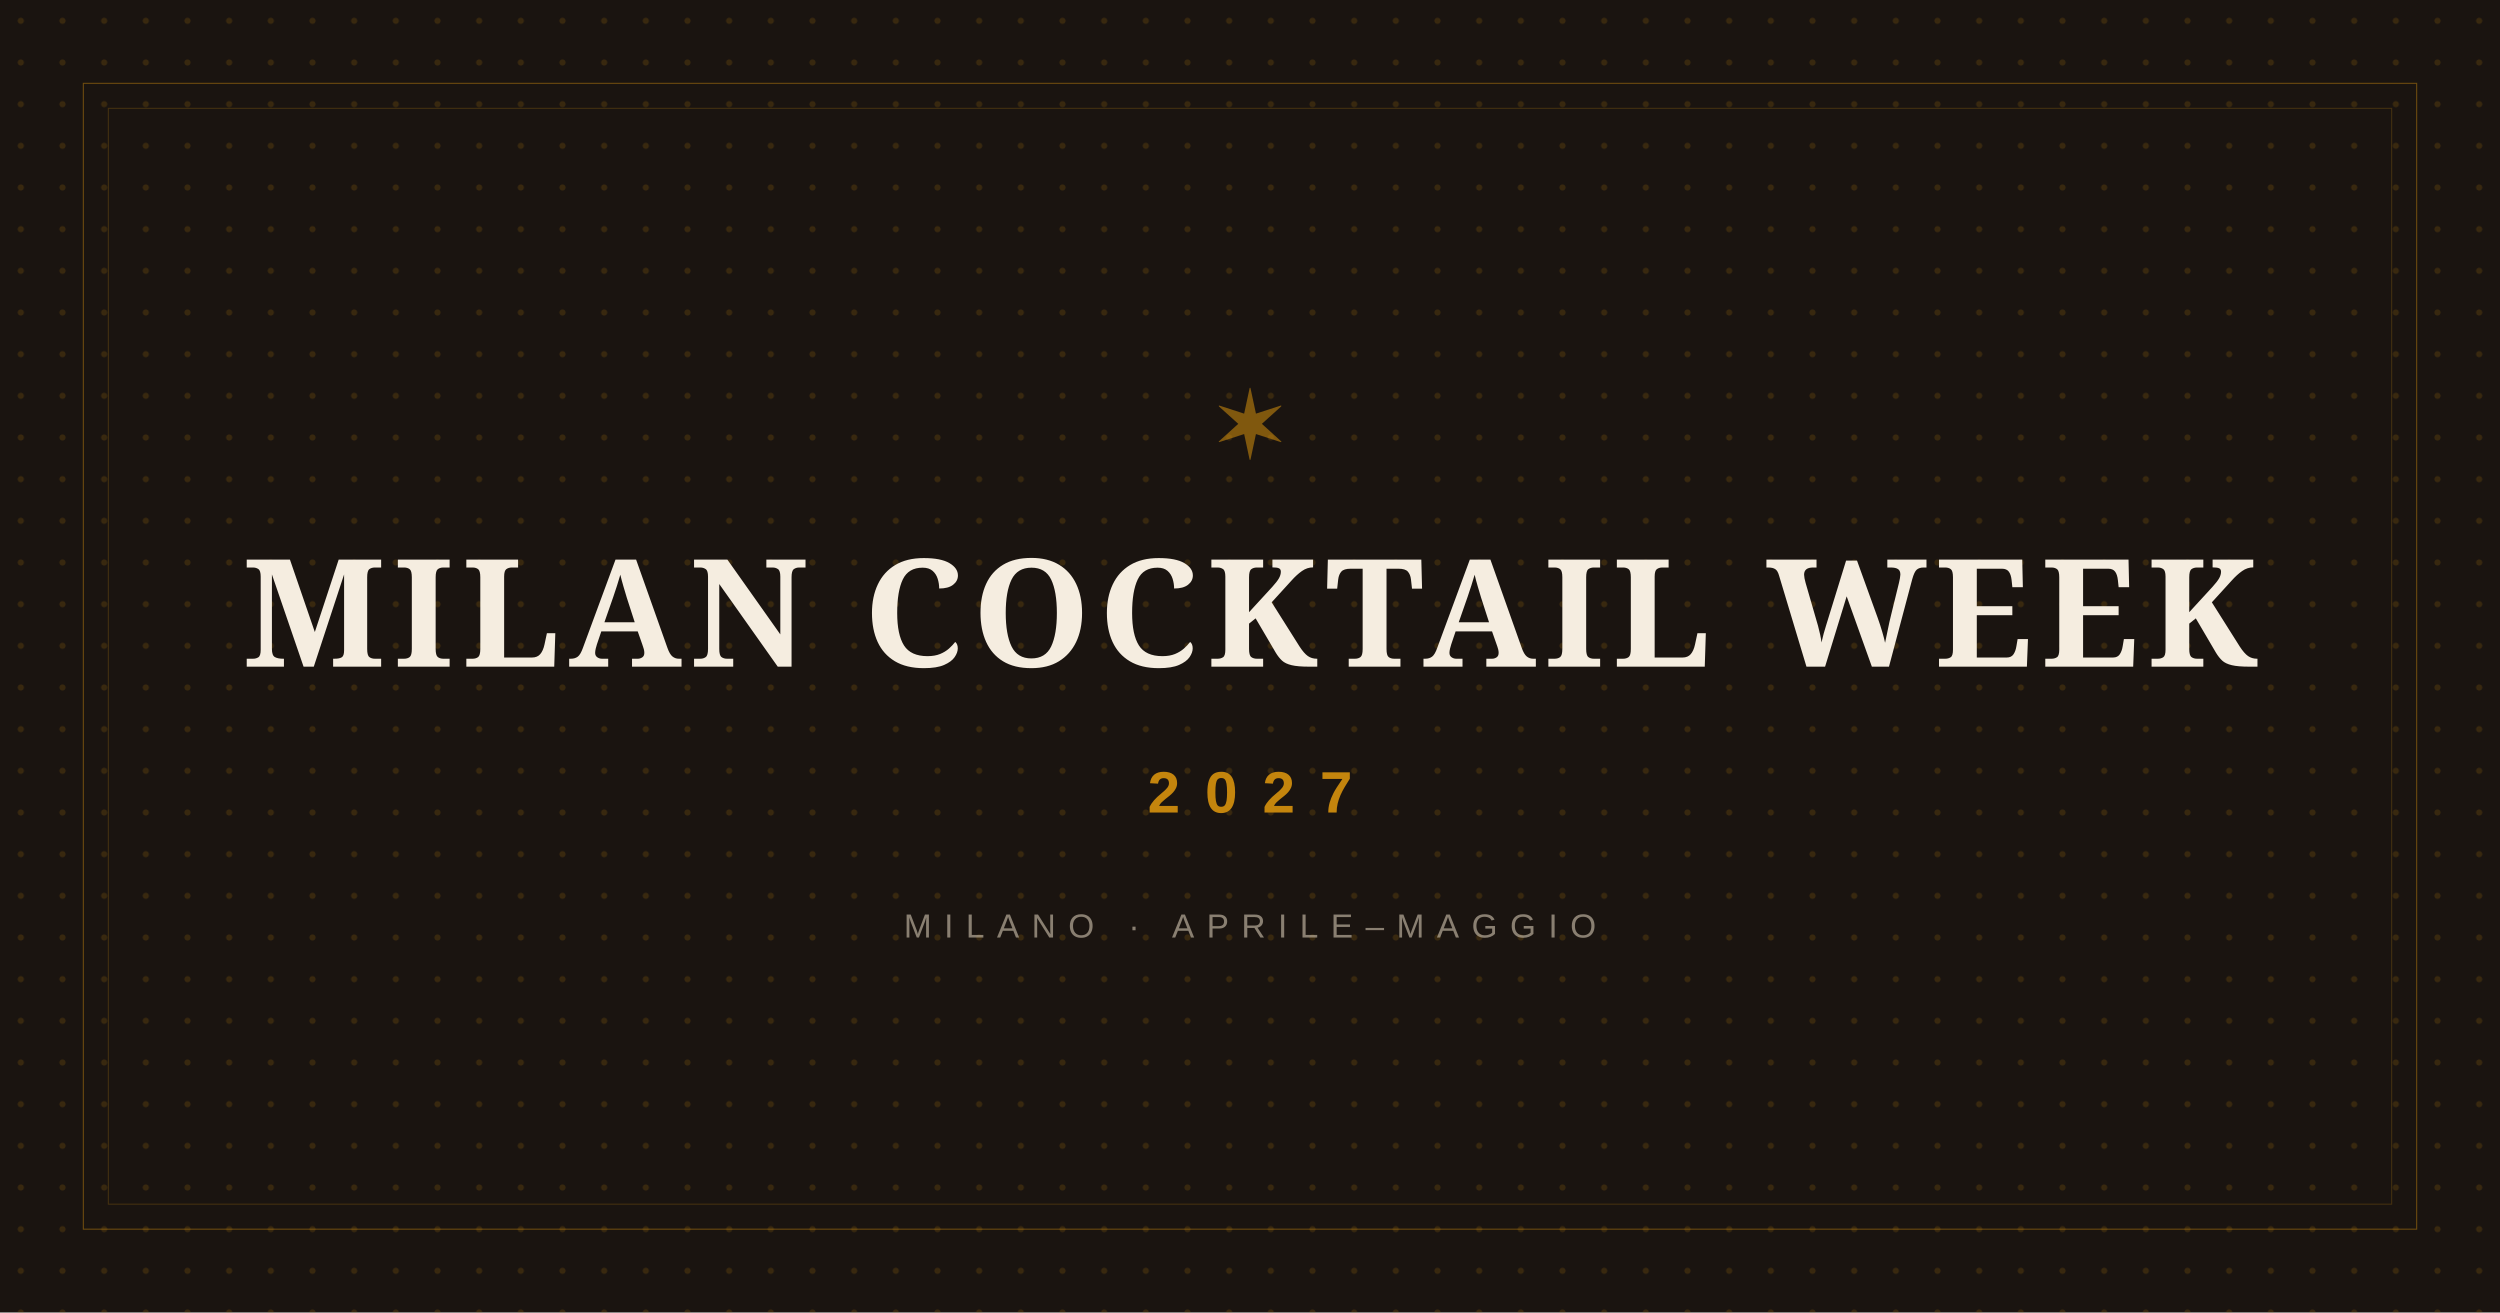
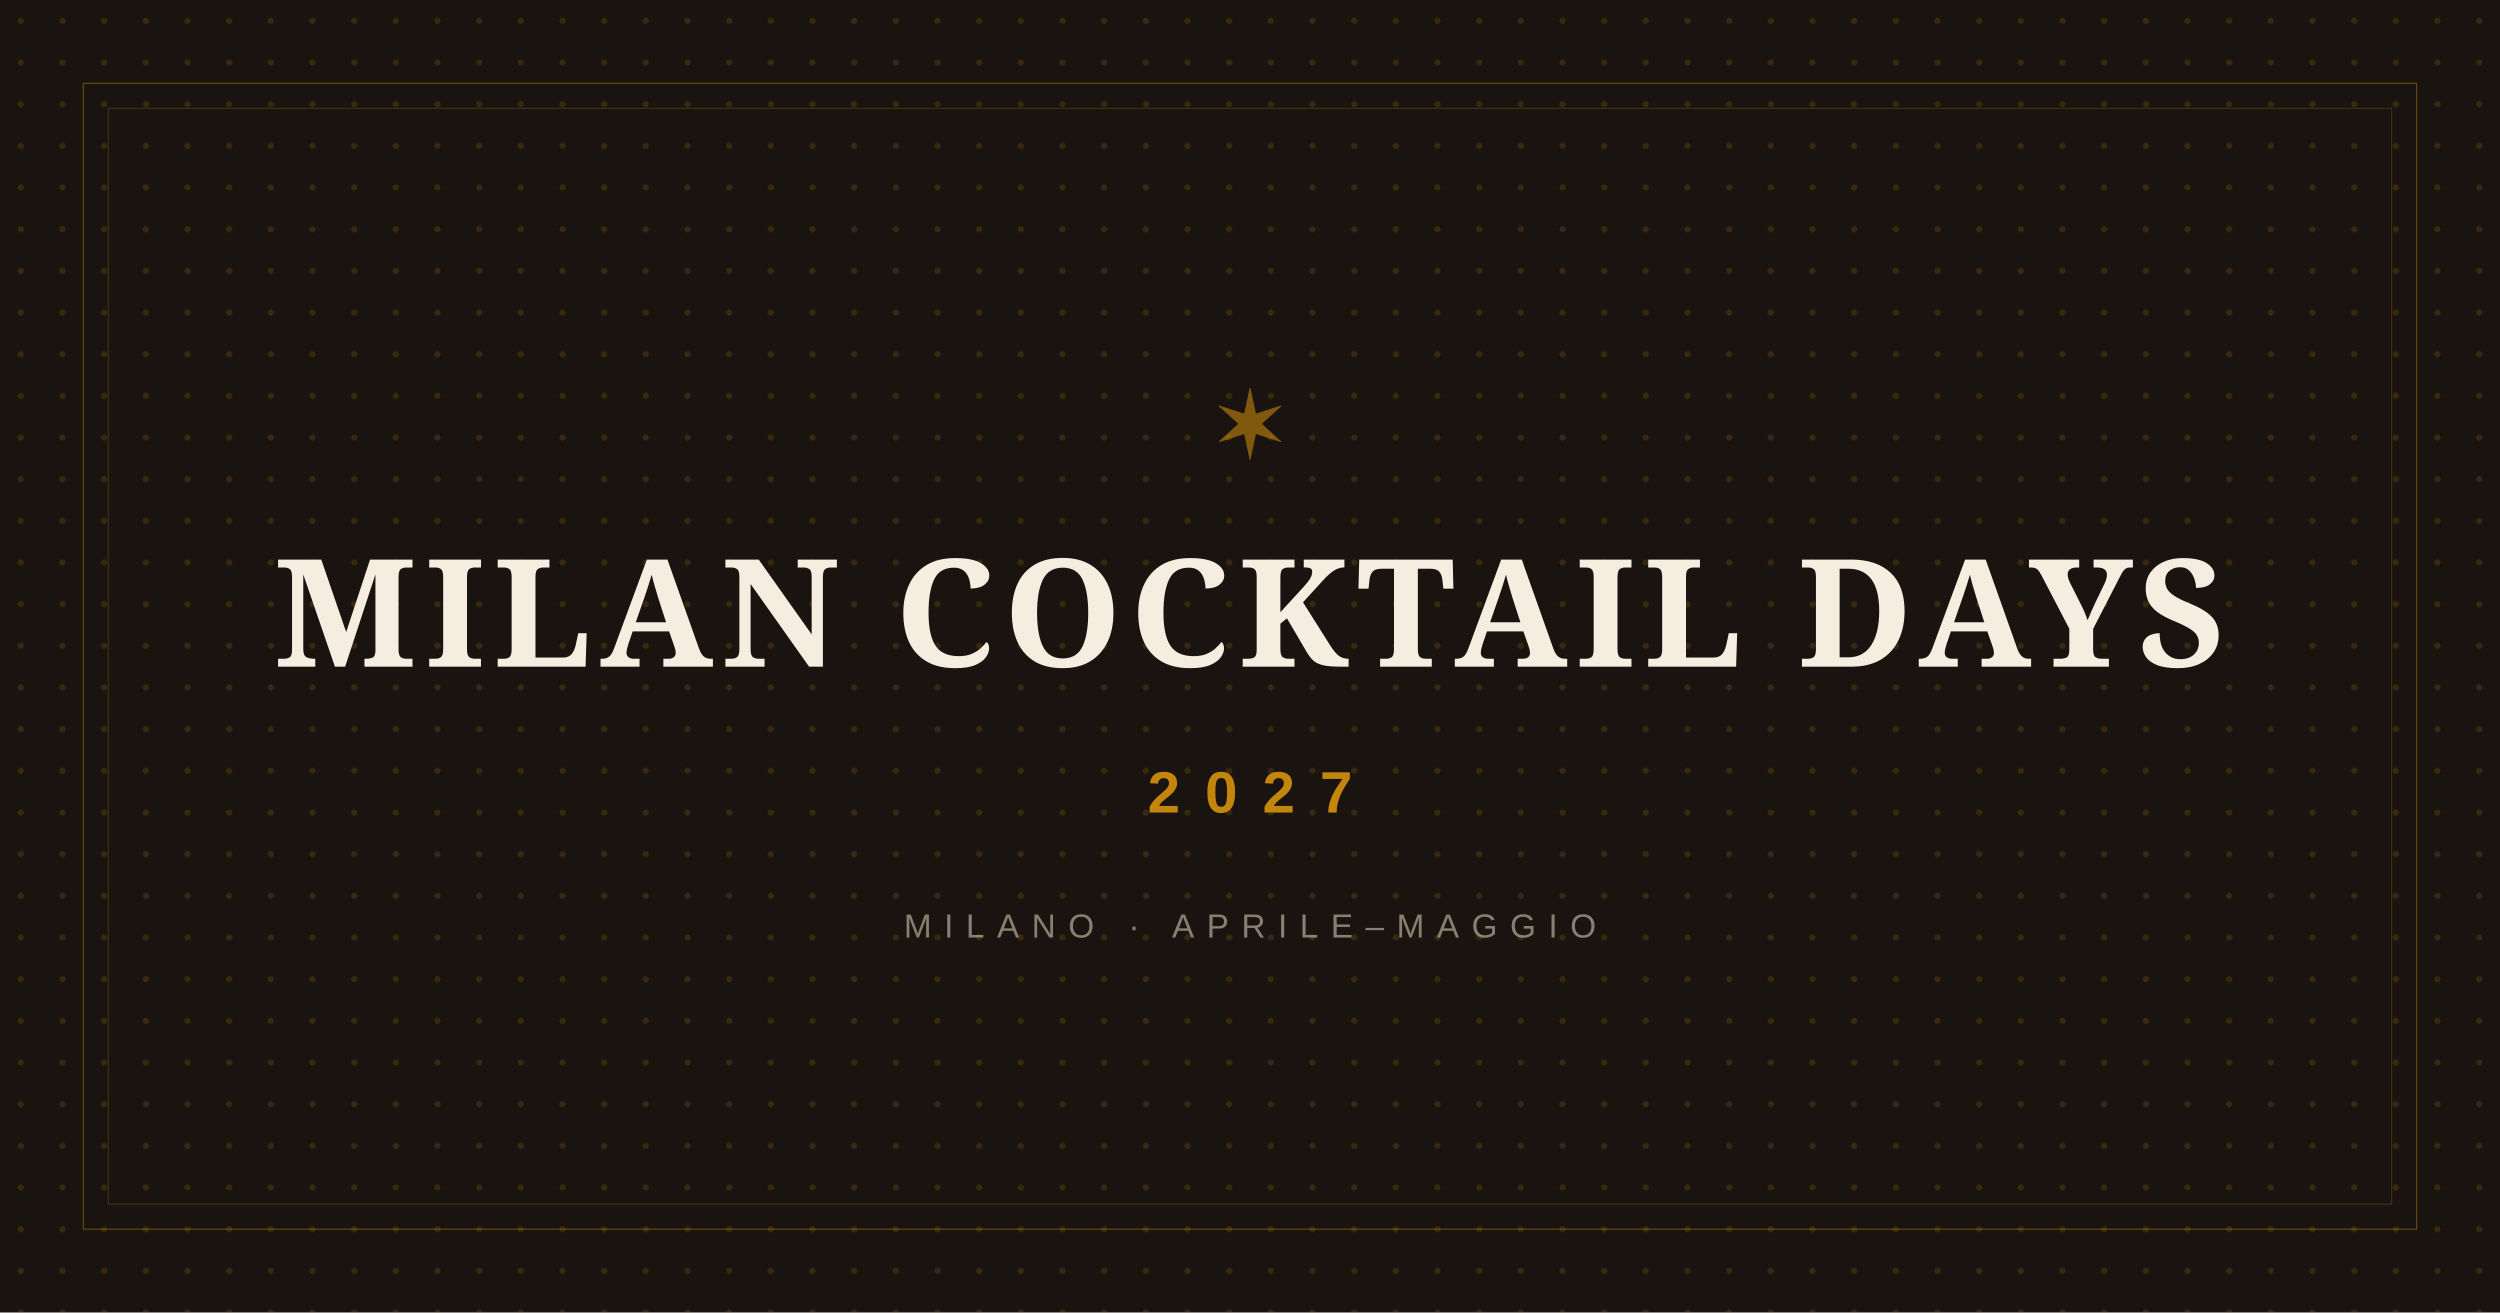
<svg xmlns="http://www.w3.org/2000/svg" viewBox="0 0 1200 630" width="1200" height="630">
  <rect width="1200" height="630" fill="#1A1410" />
  <defs>
    <pattern id="dots" x="0" y="0" width="20" height="20" patternUnits="userSpaceOnUse">
      <circle cx="10" cy="10" r="1.5" fill="#C4850D" opacity="0.18" />
    </pattern>
  </defs>
  <rect width="1200" height="630" fill="url(#dots)" />
  <rect x="40" y="40" width="1120" height="550" fill="none" stroke="#C4850D" stroke-width="0.5" opacity="0.5" />
  <rect x="52" y="52" width="1096" height="526" fill="none" stroke="#C4850D" stroke-width="0.5" opacity="0.25" />
  <text x="600" y="220" text-anchor="middle" font-family="Georgia,serif" font-size="48" fill="#C4850D" opacity="0.6">✶</text>
-   <text x="600" y="320" text-anchor="middle" font-family="Georgia,'Didot','Playfair Display',serif" font-size="72" font-weight="700" fill="#F5EDE0" letter-spacing="4">MILAN COCKTAIL WEEK</text>
+   <text x="600" y="320" text-anchor="middle" font-family="Georgia,'Didot','Playfair Display',serif" font-size="72" font-weight="700" fill="#F5EDE0" letter-spacing="4">MILAN COCKTAIL DAYS</text>
  <text x="600" y="390" text-anchor="middle" font-family="'Arial','Helvetica',sans-serif" font-size="28" font-weight="700" fill="#C4850D" letter-spacing="12">2027</text>
  <text x="600" y="450" text-anchor="middle" font-family="'Arial','Helvetica',sans-serif" font-size="16" font-weight="400" fill="#B8AC9A" letter-spacing="6" opacity="0.7">MILANO · APRILE–MAGGIO</text>
</svg>
